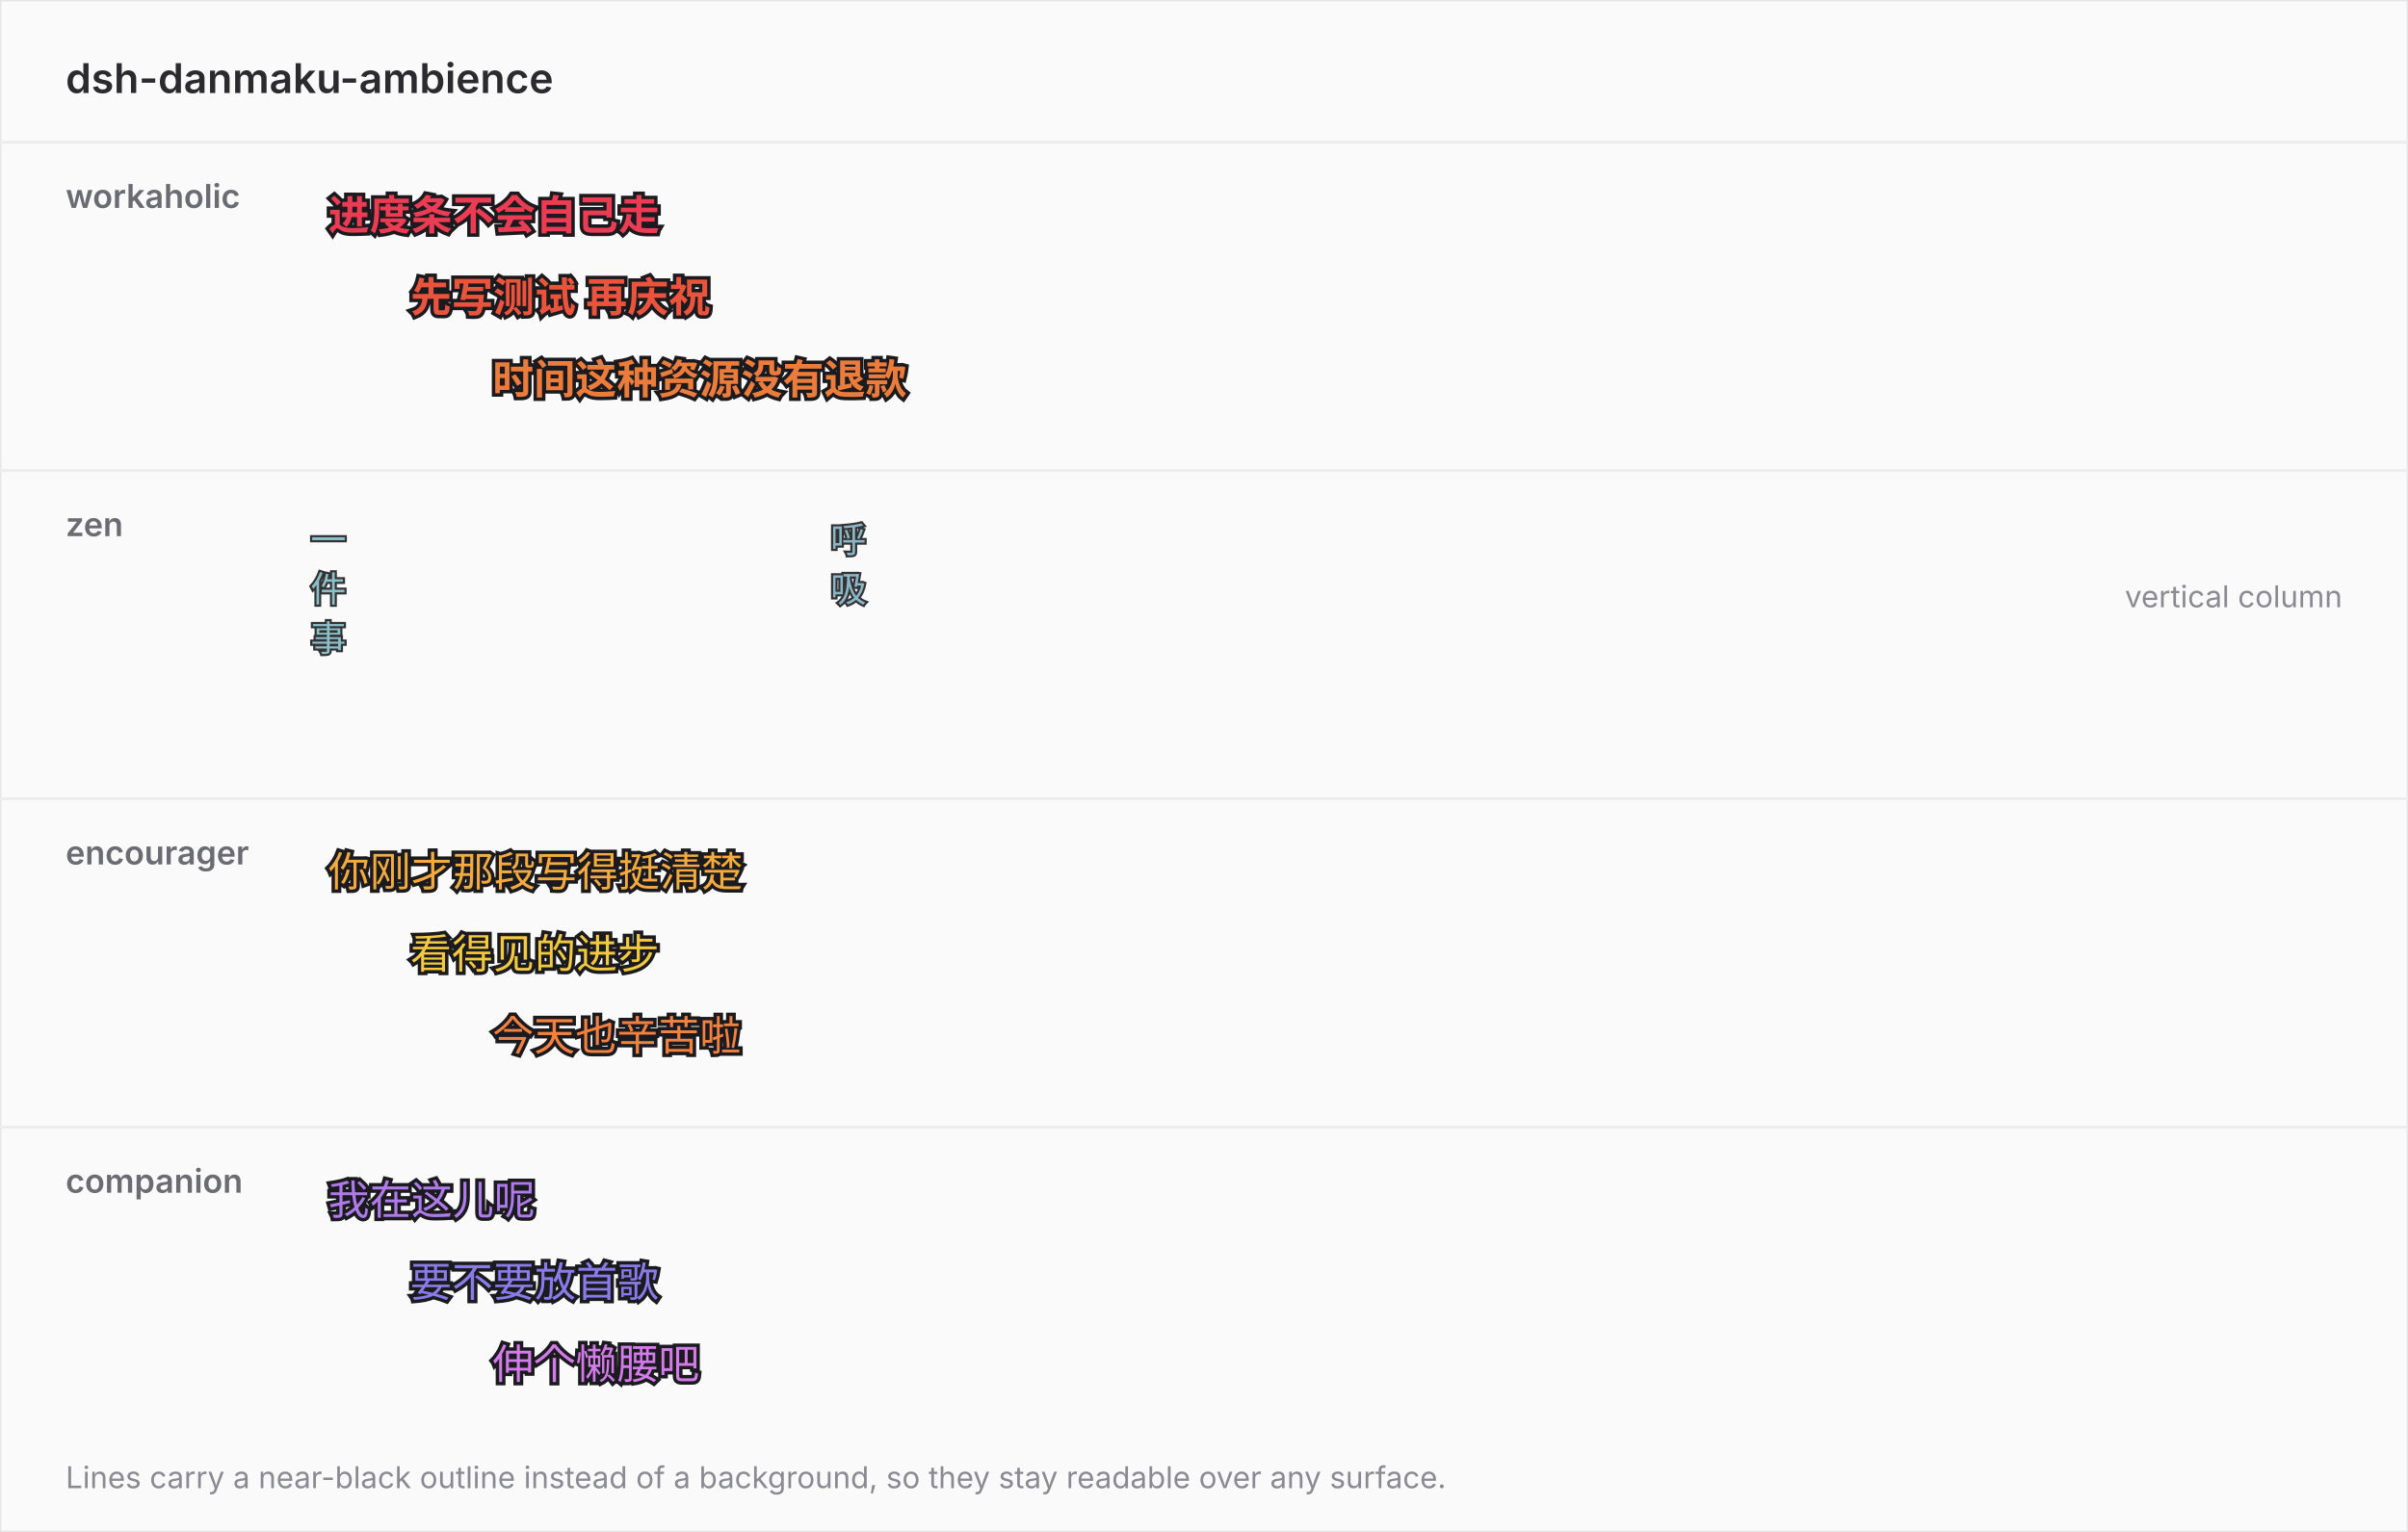
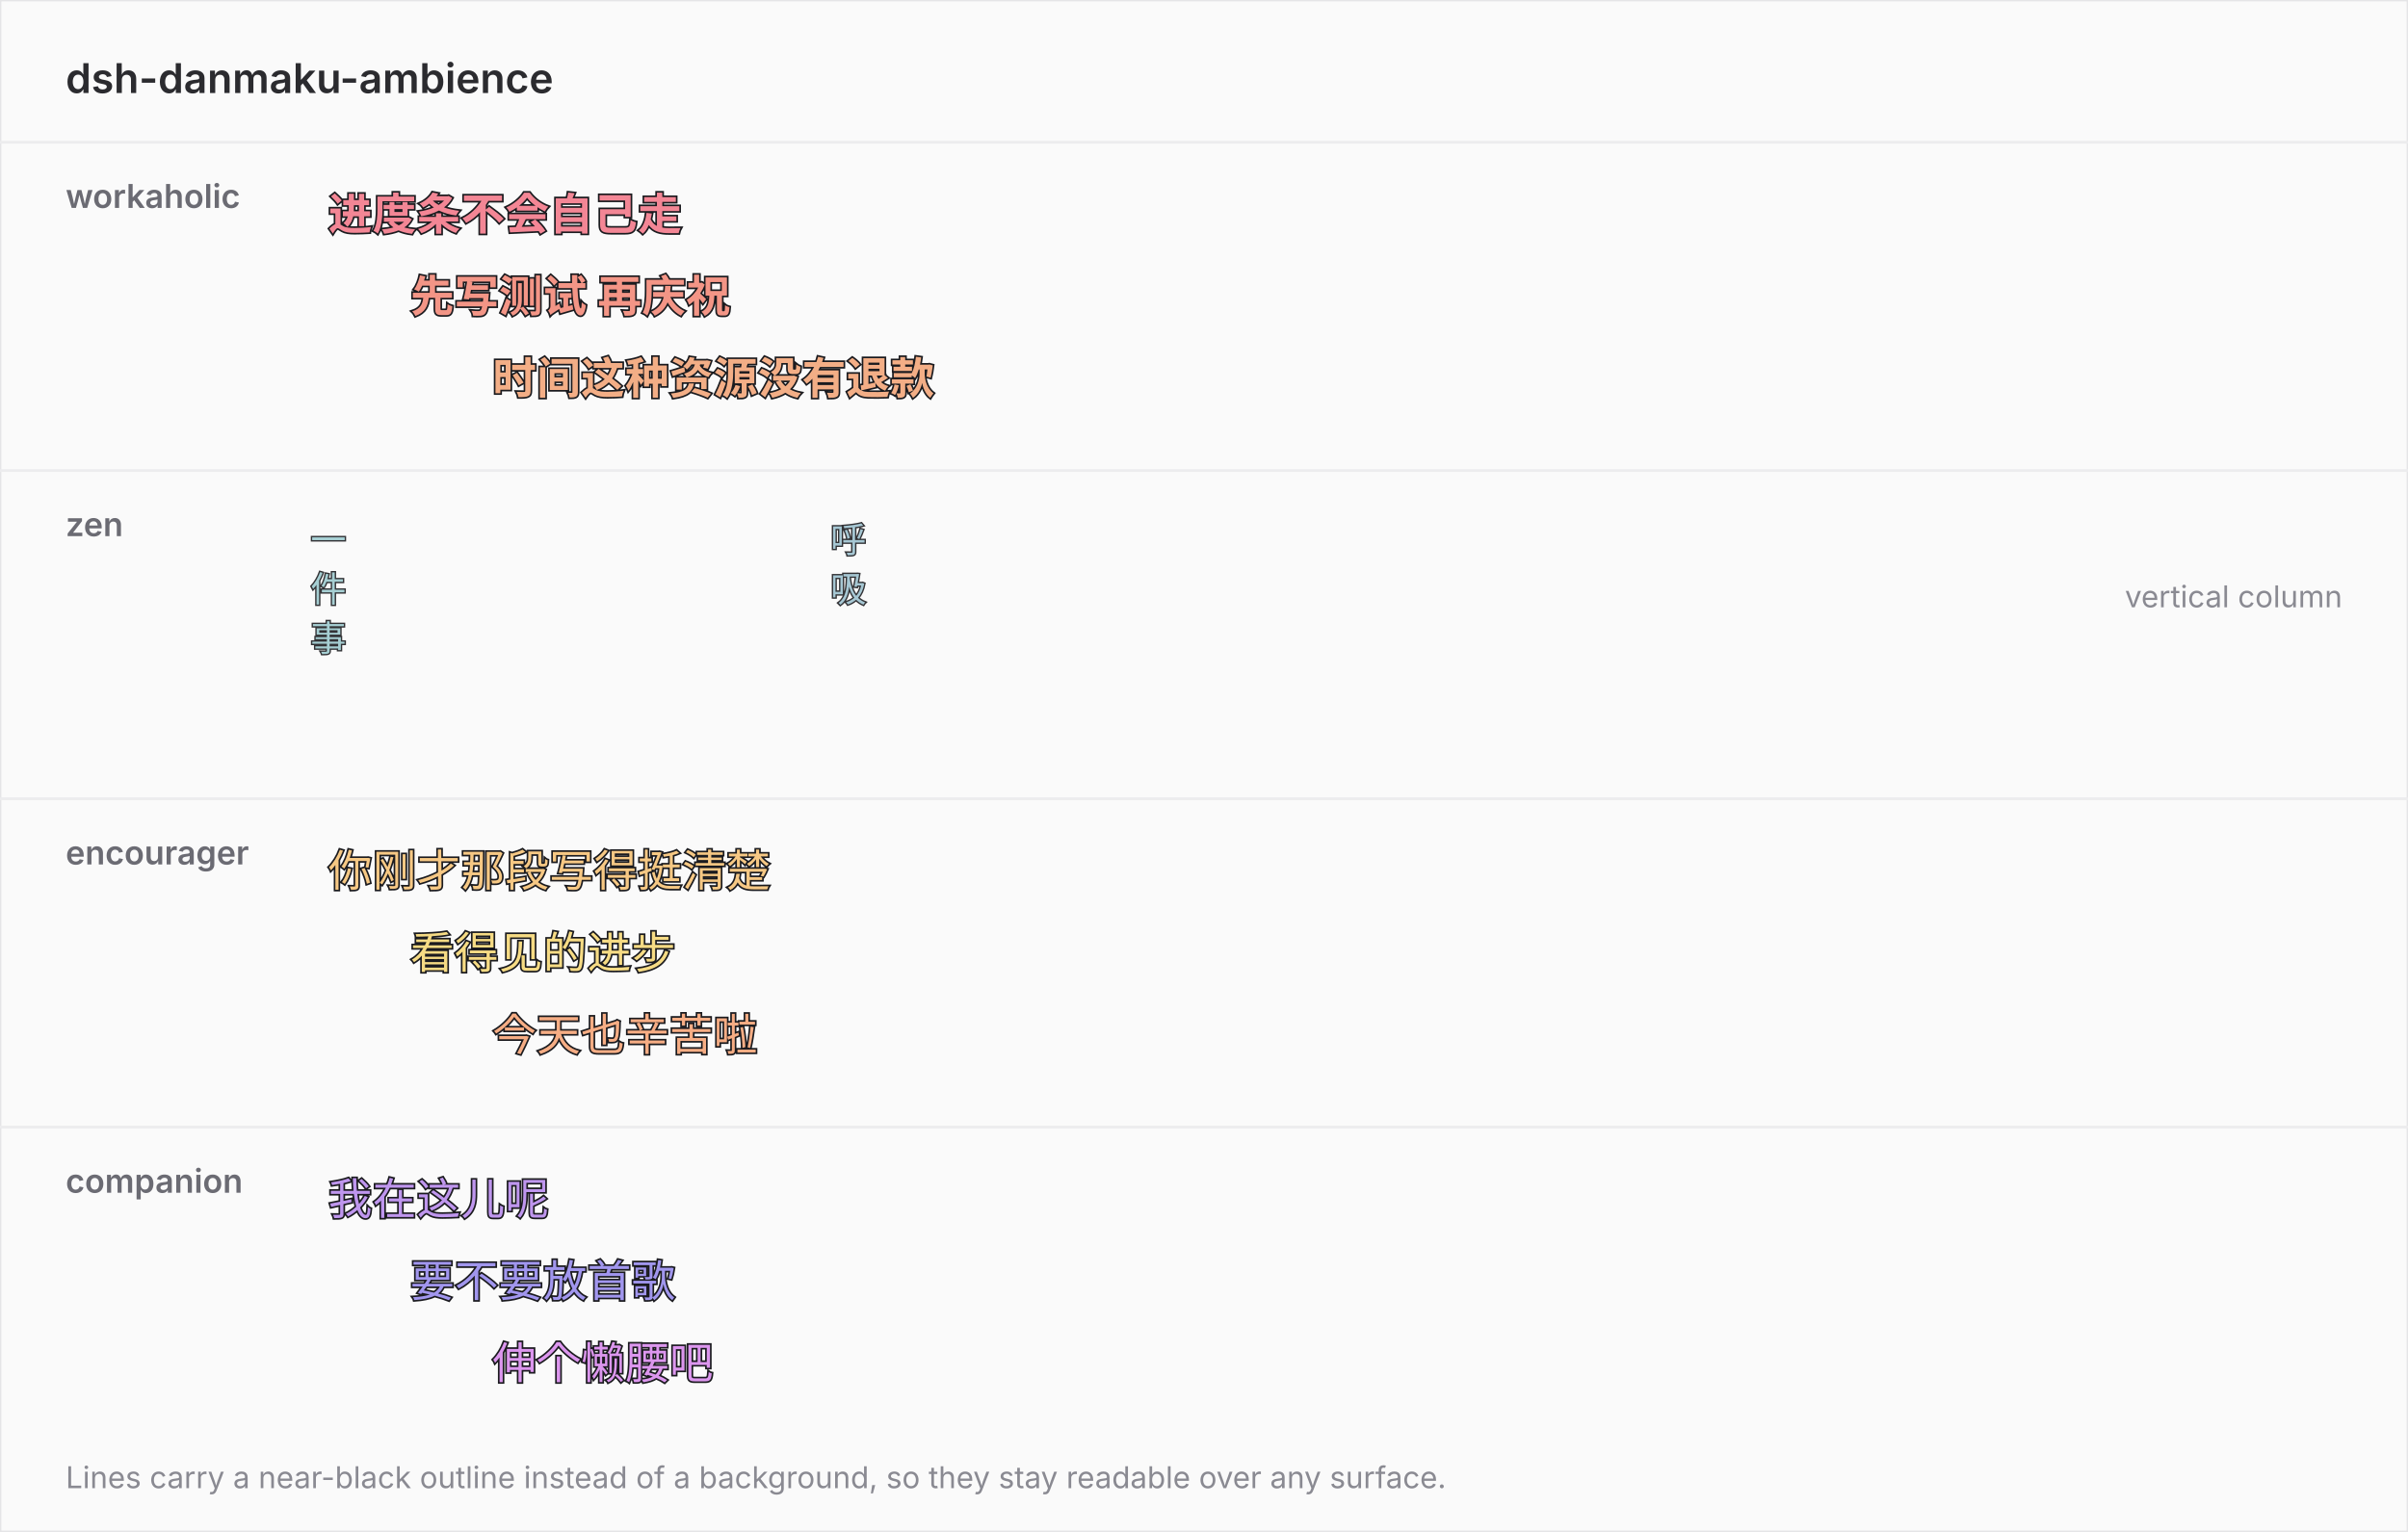
<svg xmlns="http://www.w3.org/2000/svg" width="880" height="560" viewBox="0 0 880 560" font-family="-apple-system, 'Segoe UI', 'PingFang SC', 'Microsoft YaHei', sans-serif">
  <rect width="880" height="560" fill="#fafafa" />
  <rect x="0" y="0" width="880" height="560" fill="none" stroke="#e5e5e7" />
  <text x="24" y="34" font-size="15" font-weight="600" fill="#2b2b2f">dsh-danmaku-ambience</text>
  <line x1="0" y1="52" x2="880" y2="52" stroke="#ececee" />
  <text x="24" y="76" font-size="12" font-weight="600" fill="#6b6b73">workaholic</text>
-   <text x="120" y="84" font-size="15" font-weight="700" fill="hsl(352 82% 58%)" stroke="#08080c" stroke-opacity="0.92" stroke-width="2.50" paint-order="stroke" style="letter-spacing:0.01em">进度条不会自己走</text>
-   <text x="150" y="114" font-size="15" font-weight="700" fill="hsl(8 82% 58%)" stroke="#08080c" stroke-opacity="0.92" stroke-width="2.50" paint-order="stroke" style="letter-spacing:0.01em">先写测试 再庆祝</text>
-   <text x="180" y="144" font-size="15" font-weight="700" fill="hsl(22 82% 58%)" stroke="#08080c" stroke-opacity="0.92" stroke-width="2.50" paint-order="stroke" style="letter-spacing:0.01em">时间这种资源没有退款</text>
+   <text x="120" y="84" font-size="16" font-weight="600" fill="hsl(352 82% 74%)" stroke="#08080c" stroke-opacity="0.92" stroke-width="1.20" paint-order="stroke" style="letter-spacing:0.01em">进度条不会自己走</text>
+   <text x="150" y="114" font-size="16" font-weight="600" fill="hsl(8 82% 74%)" stroke="#08080c" stroke-opacity="0.92" stroke-width="1.20" paint-order="stroke" style="letter-spacing:0.01em">先写测试 再庆祝</text>
+   <text x="180" y="144" font-size="16" font-weight="600" fill="hsl(22 82% 74%)" stroke="#08080c" stroke-opacity="0.92" stroke-width="1.20" paint-order="stroke" style="letter-spacing:0.01em">时间这种资源没有退款</text>
  <line x1="0" y1="172" x2="880" y2="172" stroke="#ececee" />
  <text x="24" y="196" font-size="12" font-weight="600" fill="#6b6b73">zen</text>
-   <text x="120" y="202" text-anchor="middle" font-size="13" font-weight="400" fill="hsl(186 34% 66%)" stroke="#08080c" stroke-opacity="0.82" stroke-width="1.56" paint-order="stroke" style="letter-spacing:0">一</text>
-   <text x="120" y="220" text-anchor="middle" font-size="13" font-weight="400" fill="hsl(186 34% 66%)" stroke="#08080c" stroke-opacity="0.82" stroke-width="1.56" paint-order="stroke" style="letter-spacing:0">件</text>
-   <text x="120" y="238" text-anchor="middle" font-size="13" font-weight="400" fill="hsl(186 34% 66%)" stroke="#08080c" stroke-opacity="0.82" stroke-width="1.56" paint-order="stroke" style="letter-spacing:0">事</text>
-   <text x="310" y="202" text-anchor="middle" font-size="13" font-weight="400" fill="hsl(196 34% 66%)" stroke="#08080c" stroke-opacity="0.82" stroke-width="1.56" paint-order="stroke" style="letter-spacing:0">呼</text>
-   <text x="310" y="220" text-anchor="middle" font-size="13" font-weight="400" fill="hsl(196 34% 66%)" stroke="#08080c" stroke-opacity="0.82" stroke-width="1.56" paint-order="stroke" style="letter-spacing:0">吸</text>
+   <text x="120" y="202" text-anchor="middle" font-size="13" font-weight="400" fill="hsl(186 34% 74%)" stroke="#08080c" stroke-opacity="0.82" stroke-width="1.00" paint-order="stroke" style="letter-spacing:0">一</text>
+   <text x="120" y="220" text-anchor="middle" font-size="13" font-weight="400" fill="hsl(186 34% 74%)" stroke="#08080c" stroke-opacity="0.82" stroke-width="1.00" paint-order="stroke" style="letter-spacing:0">件</text>
+   <text x="120" y="238" text-anchor="middle" font-size="13" font-weight="400" fill="hsl(186 34% 74%)" stroke="#08080c" stroke-opacity="0.82" stroke-width="1.00" paint-order="stroke" style="letter-spacing:0">事</text>
+   <text x="310" y="202" text-anchor="middle" font-size="13" font-weight="400" fill="hsl(196 34% 74%)" stroke="#08080c" stroke-opacity="0.82" stroke-width="1.00" paint-order="stroke" style="letter-spacing:0">呼</text>
+   <text x="310" y="220" text-anchor="middle" font-size="13" font-weight="400" fill="hsl(196 34% 74%)" stroke="#08080c" stroke-opacity="0.82" stroke-width="1.00" paint-order="stroke" style="letter-spacing:0">吸</text>
  <text x="856" y="222" text-anchor="end" font-size="11" fill="#8a8a92">vertical column</text>
  <line x1="0" y1="292" x2="880" y2="292" stroke="#ececee" />
  <text x="24" y="316" font-size="12" font-weight="600" fill="#6b6b73">encourager</text>
-   <text x="120" y="324" font-size="15" font-weight="500" fill="hsl(36 88% 60%)" stroke="#08080c" stroke-opacity="0.92" stroke-width="2.50" paint-order="stroke" style="letter-spacing:0.01em">你刚才那段写得挺清楚</text>
-   <text x="150" y="354" font-size="15" font-weight="500" fill="hsl(46 88% 60%)" stroke="#08080c" stroke-opacity="0.92" stroke-width="2.50" paint-order="stroke" style="letter-spacing:0.01em">看得见的进步</text>
-   <text x="180" y="384" font-size="15" font-weight="500" fill="hsl(22 88% 60%)" stroke="#08080c" stroke-opacity="0.92" stroke-width="2.50" paint-order="stroke" style="letter-spacing:0.01em">今天也辛苦啦</text>
+   <text x="120" y="324" font-size="16" font-weight="500" fill="hsl(36 86% 74%)" stroke="#08080c" stroke-opacity="0.92" stroke-width="1.20" paint-order="stroke" style="letter-spacing:0.01em">你刚才那段写得挺清楚</text>
+   <text x="150" y="354" font-size="16" font-weight="500" fill="hsl(46 86% 74%)" stroke="#08080c" stroke-opacity="0.92" stroke-width="1.20" paint-order="stroke" style="letter-spacing:0.01em">看得见的进步</text>
+   <text x="180" y="384" font-size="16" font-weight="500" fill="hsl(22 86% 74%)" stroke="#08080c" stroke-opacity="0.92" stroke-width="1.20" paint-order="stroke" style="letter-spacing:0.01em">今天也辛苦啦</text>
  <line x1="0" y1="412" x2="880" y2="412" stroke="#ececee" />
  <text x="24" y="436" font-size="12" font-weight="600" fill="#6b6b73">companion</text>
-   <text x="120" y="444" font-size="15" font-weight="500" fill="hsl(268 72% 70%)" stroke="#08080c" stroke-opacity="0.92" stroke-width="2.50" paint-order="stroke" style="letter-spacing:0.01em">我在这儿呢</text>
-   <text x="150" y="474" font-size="15" font-weight="500" fill="hsl(248 72% 70%)" stroke="#08080c" stroke-opacity="0.92" stroke-width="2.50" paint-order="stroke" style="letter-spacing:0.01em">要不要放首歌</text>
-   <text x="180" y="504" font-size="15" font-weight="500" fill="hsl(288 72% 70%)" stroke="#08080c" stroke-opacity="0.92" stroke-width="2.50" paint-order="stroke" style="letter-spacing:0.01em">伸个懒腰吧</text>
+   <text x="120" y="444" font-size="16" font-weight="500" fill="hsl(268 72% 76%)" stroke="#08080c" stroke-opacity="0.92" stroke-width="1.20" paint-order="stroke" style="letter-spacing:0.01em">我在这儿呢</text>
+   <text x="150" y="474" font-size="16" font-weight="500" fill="hsl(248 72% 76%)" stroke="#08080c" stroke-opacity="0.92" stroke-width="1.20" paint-order="stroke" style="letter-spacing:0.01em">要不要放首歌</text>
+   <text x="180" y="504" font-size="16" font-weight="500" fill="hsl(288 72% 76%)" stroke="#08080c" stroke-opacity="0.92" stroke-width="1.20" paint-order="stroke" style="letter-spacing:0.01em">伸个懒腰吧</text>
  <text x="24" y="544" font-size="11" fill="#8a8a92">Lines carry a near-black outline instead of a background, so they stay readable over any surface.</text>
</svg>
